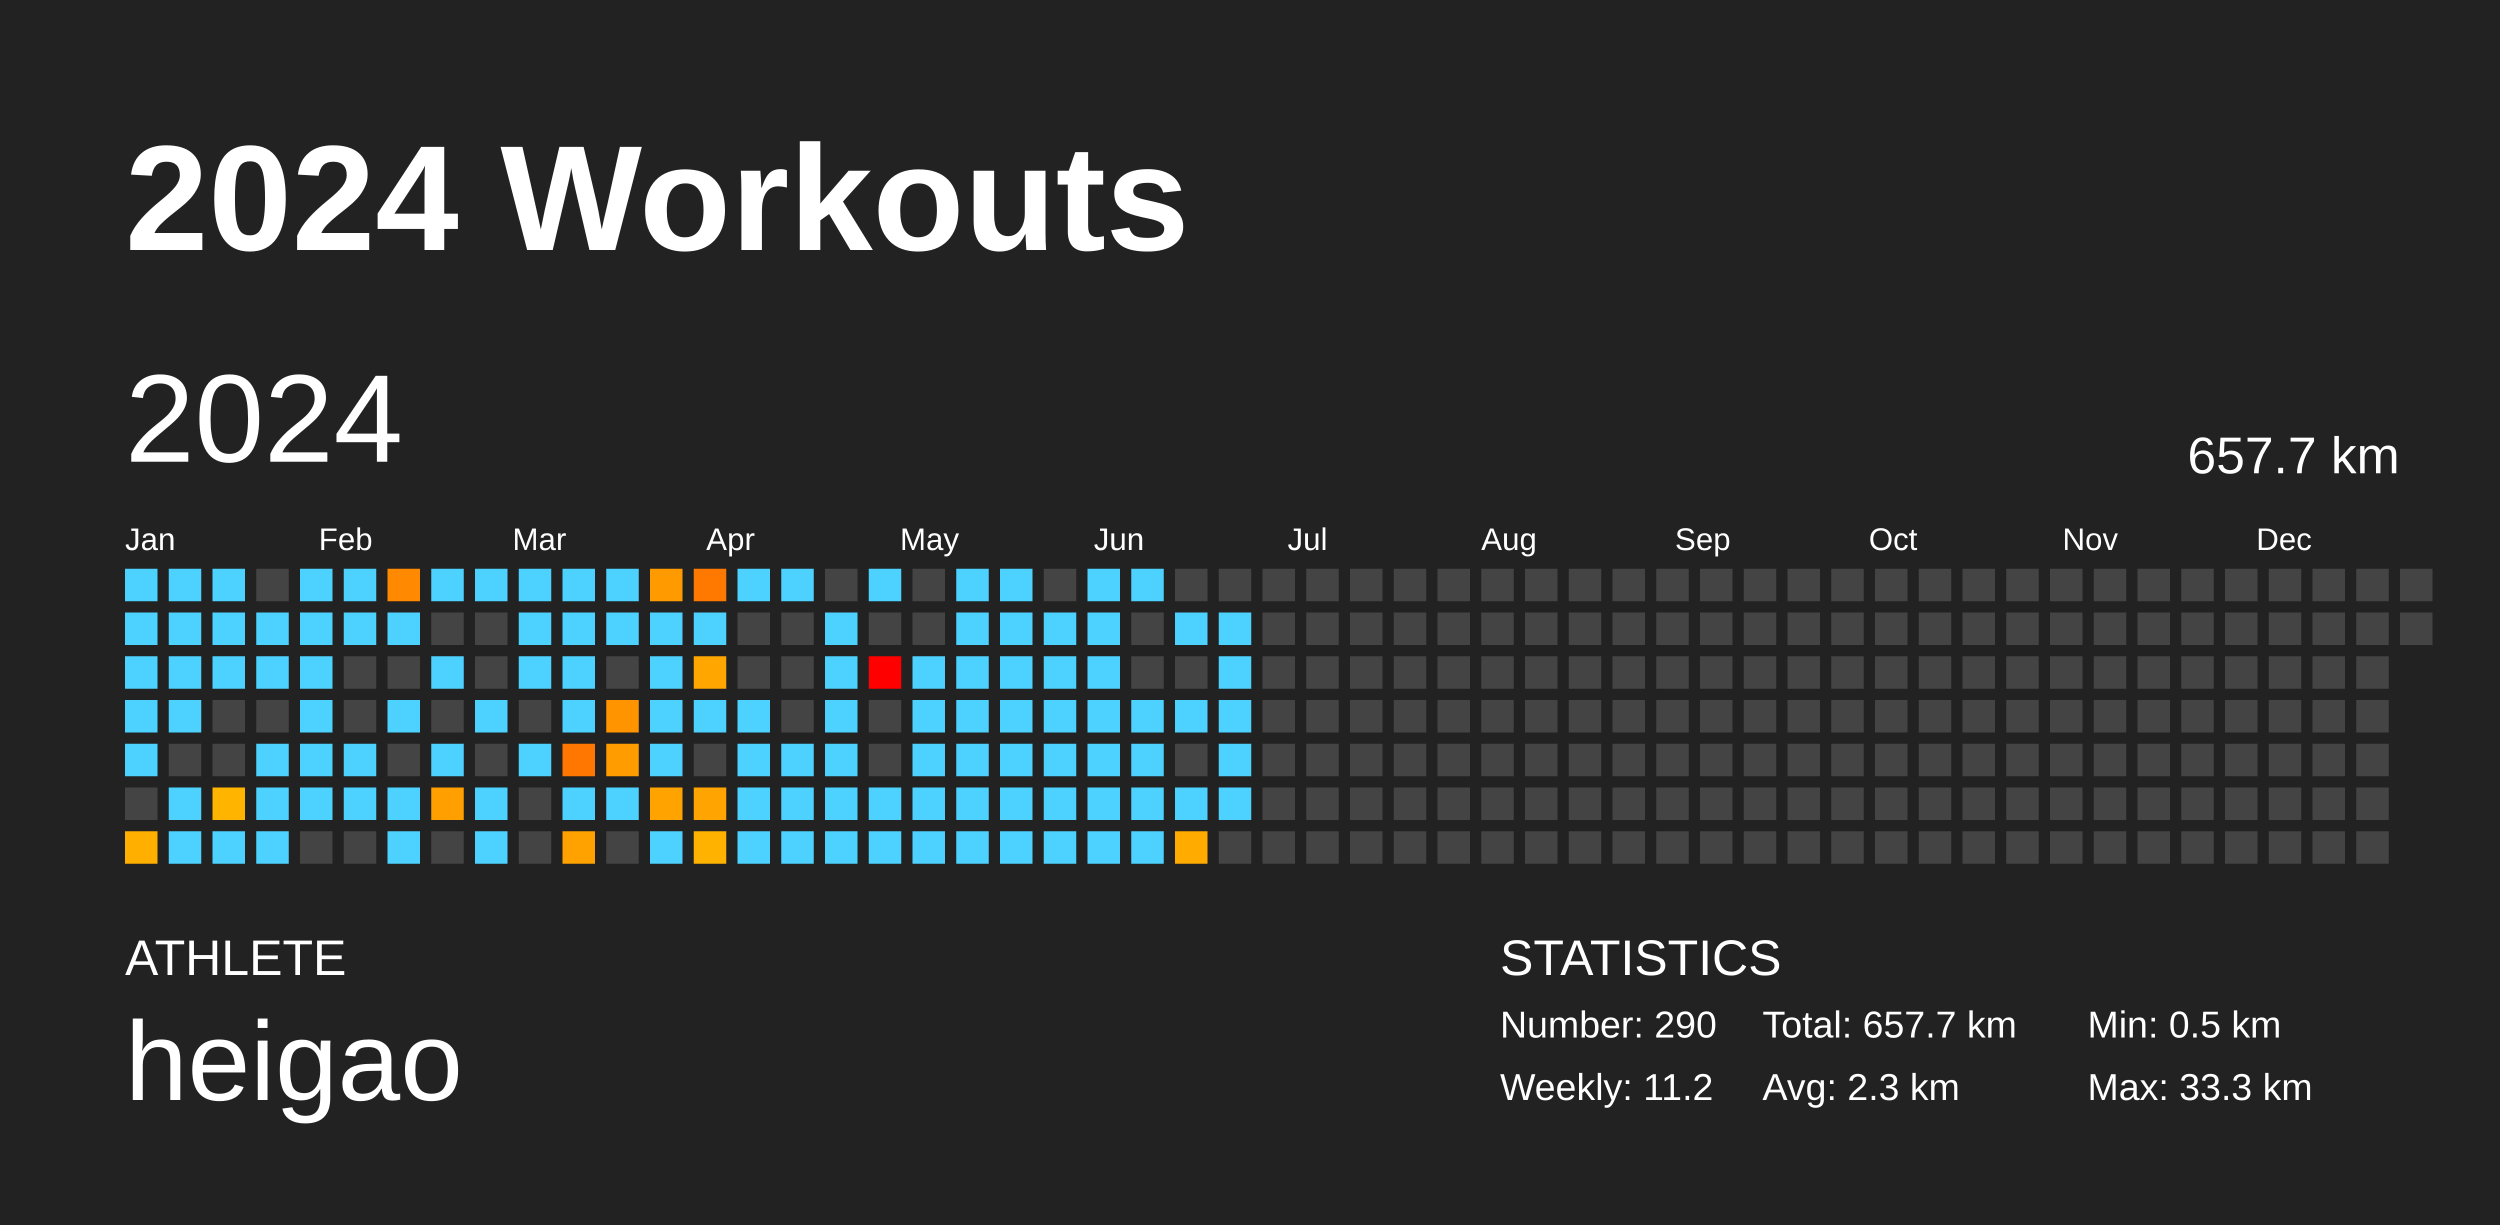
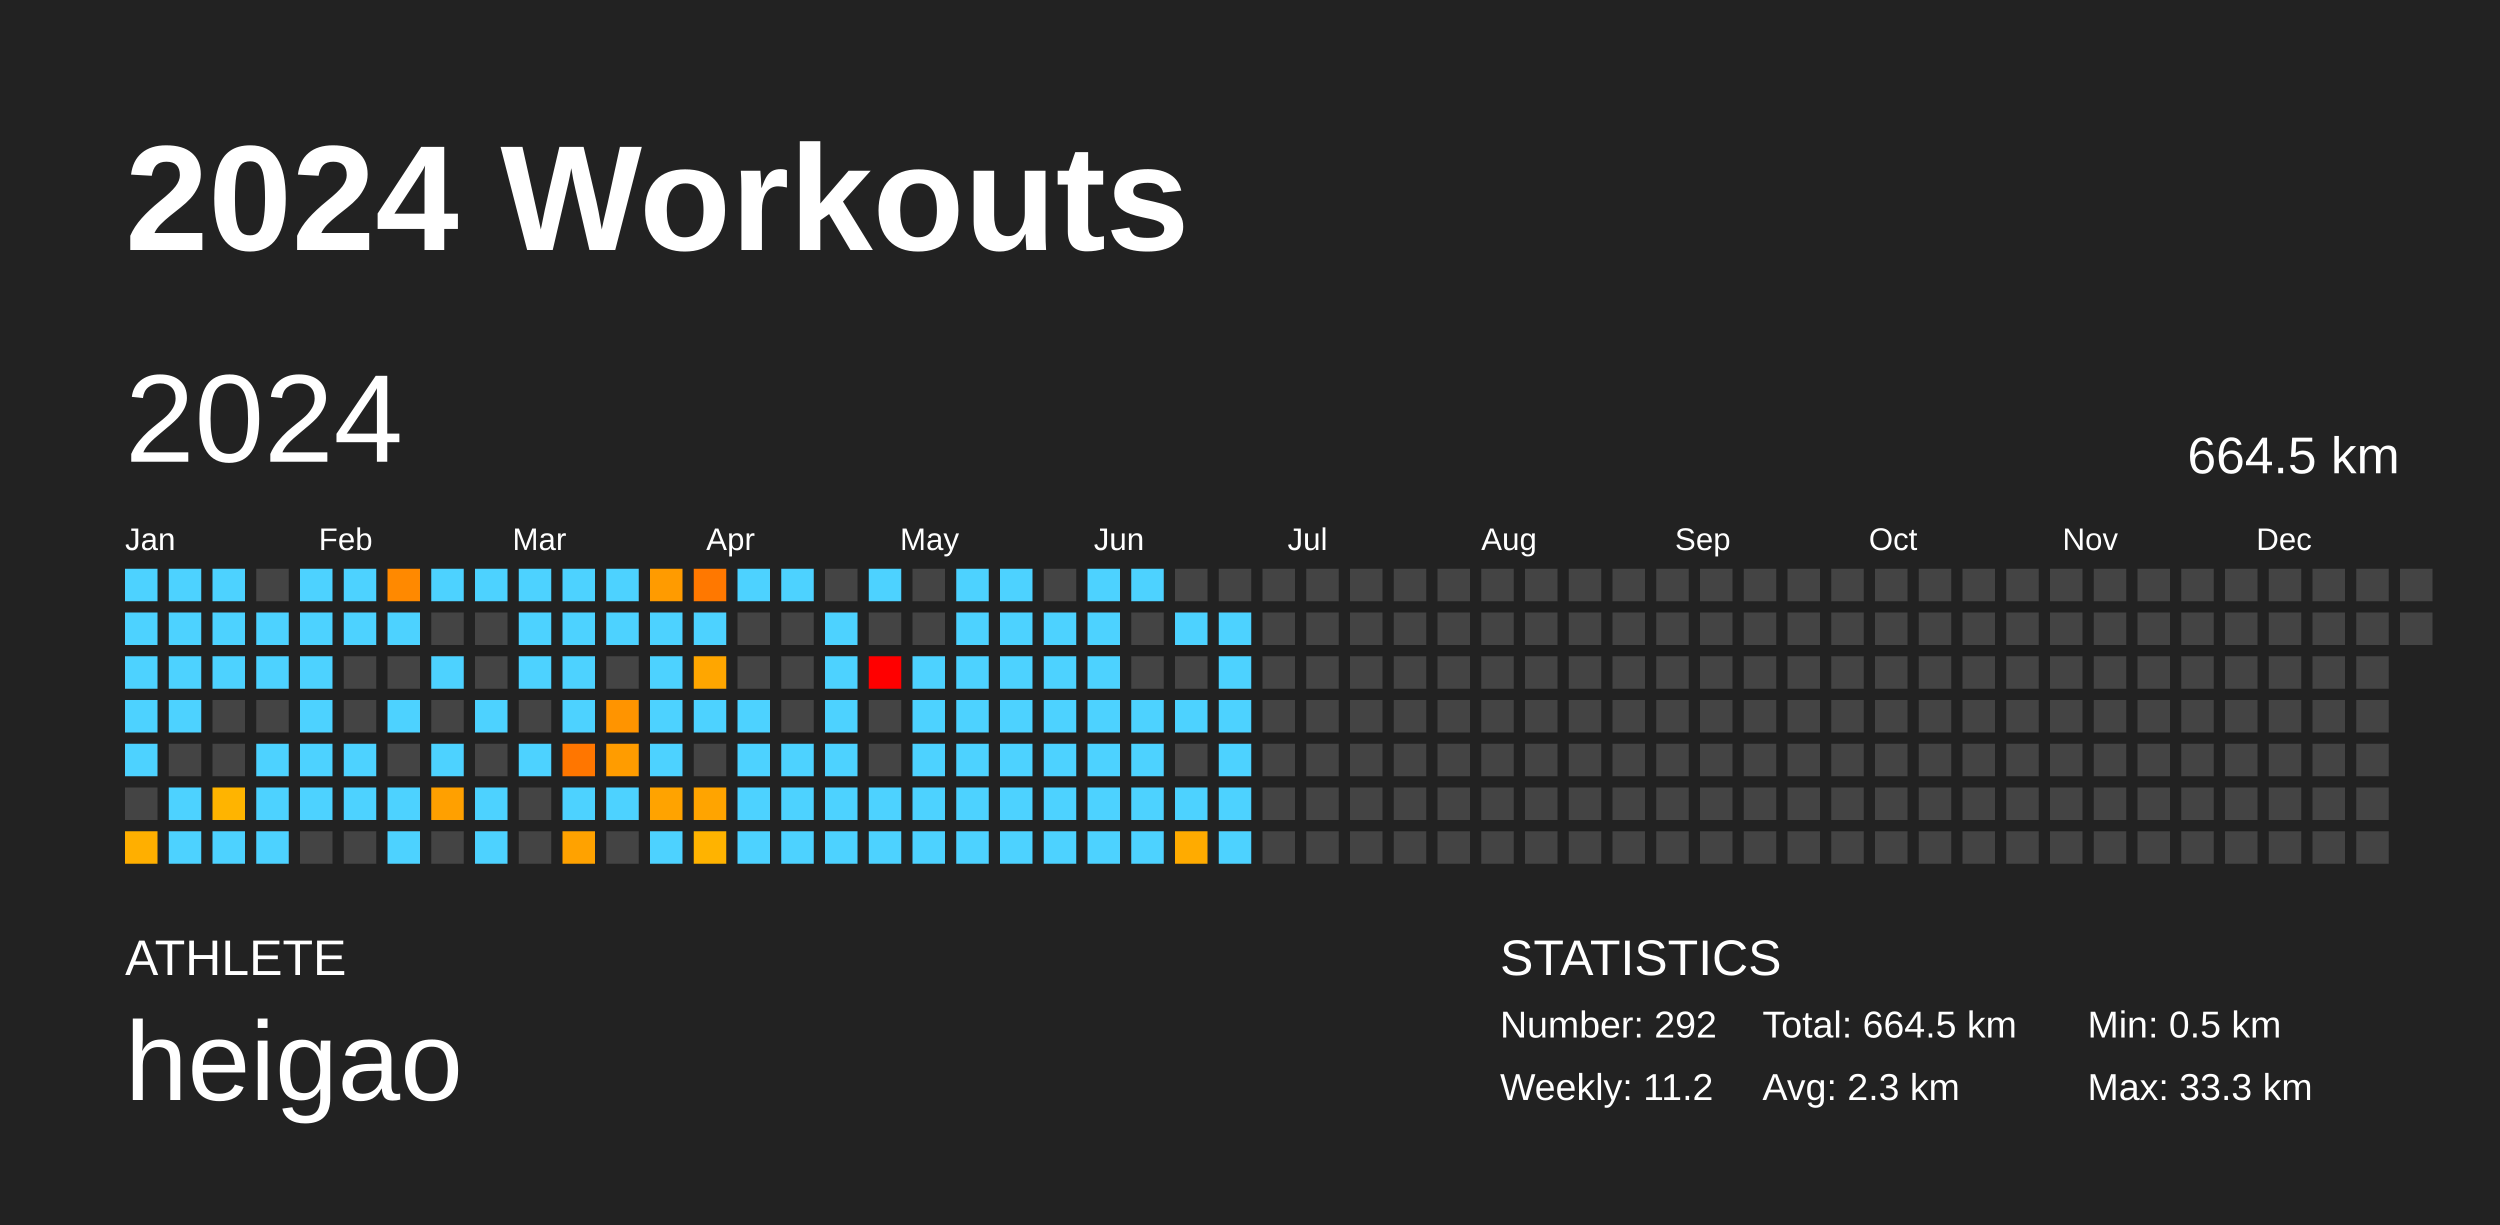
<svg xmlns="http://www.w3.org/2000/svg" baseProfile="full" height="98mm" version="1.1" viewBox="0,0,200,98" width="200mm">
  <defs />
  <rect fill="#222222" height="98" width="200" x="0" y="0" />
  <text fill="#FFFFFF" style="font-size:12px; font-family:Arial; font-weight:bold;" x="10" y="20">2024 Workouts</text>
  <text fill="#FFFFFF" style="font-size:4px; font-family:Arial" x="10" y="78">ATHLETE</text>
  <text fill="#FFFFFF" style="font-size:9px; font-family:Arial" x="10" y="88">heigao</text>
  <text fill="#FFFFFF" style="font-size:4px; font-family:Arial" x="120" y="78">STATISTICS</text>
-   <text fill="#FFFFFF" style="font-size:3px; font-family:Arial" x="120" y="83">Number: 290</text>
+   <text fill="#FFFFFF" style="font-size:3px; font-family:Arial" x="120" y="83">Number: 292</text>
  <text fill="#FFFFFF" style="font-size:3px; font-family:Arial" x="120" y="88">Weekly: 11.2</text>
-   <text fill="#FFFFFF" style="font-size:3px; font-family:Arial" x="141" y="83">Total: 657.7 km</text>
+   <text fill="#FFFFFF" style="font-size:3px; font-family:Arial" x="141" y="83">Total: 664.5 km</text>
  <text fill="#FFFFFF" style="font-size:3px; font-family:Arial" x="141" y="88">Avg: 2.3 km</text>
  <text fill="#FFFFFF" style="font-size:3px; font-family:Arial" x="167" y="83">Min: 0.5 km</text>
  <text fill="#FFFFFF" style="font-size:3px; font-family:Arial" x="167" y="88">Max: 33.3 km</text>
  <text dominant-baseline="hanging" fill="#FFFFFF" style="font-size:10.0px; font-family:Arial;" x="10" y="30">2024</text>
-   <text dominant-baseline="hanging" fill="#FFFFFF" style="font-size:4.125px; font-family:Arial;" x="175" y="35">657.7 km</text>
+   <text dominant-baseline="hanging" fill="#FFFFFF" style="font-size:4.125px; font-family:Arial;" x="175" y="35">664.5 km</text>
  <text fill="#FFFFFF" style="font-size:2.5px; font-family:Arial" x="10.0" y="44">Jan</text>
  <text fill="#FFFFFF" style="font-size:2.5px; font-family:Arial" x="25.5" y="44">Feb</text>
  <text fill="#FFFFFF" style="font-size:2.5px; font-family:Arial" x="41.0" y="44">Mar</text>
  <text fill="#FFFFFF" style="font-size:2.5px; font-family:Arial" x="56.5" y="44">Apr</text>
  <text fill="#FFFFFF" style="font-size:2.5px; font-family:Arial" x="72.0" y="44">May</text>
  <text fill="#FFFFFF" style="font-size:2.5px; font-family:Arial" x="87.5" y="44">Jun</text>
  <text fill="#FFFFFF" style="font-size:2.5px; font-family:Arial" x="103.0" y="44">Jul</text>
  <text fill="#FFFFFF" style="font-size:2.5px; font-family:Arial" x="118.5" y="44">Aug</text>
  <text fill="#FFFFFF" style="font-size:2.5px; font-family:Arial" x="134.0" y="44">Sep</text>
  <text fill="#FFFFFF" style="font-size:2.5px; font-family:Arial" x="149.5" y="44">Oct</text>
  <text fill="#FFFFFF" style="font-size:2.5px; font-family:Arial" x="165.0" y="44">Nov</text>
  <text fill="#FFFFFF" style="font-size:2.5px; font-family:Arial" x="180.5" y="44">Dec</text>
  <rect fill="#4dd2ff" height="2.6" width="2.6" x="10.0" y="45.5" />
  <rect fill="#4dd2ff" height="2.6" width="2.6" x="10.0" y="49.0" />
  <rect fill="#4dd2ff" height="2.6" width="2.6" x="10.0" y="52.5" />
  <rect fill="#4dd2ff" height="2.6" width="2.6" x="10.0" y="56.0" />
  <rect fill="#4dd2ff" height="2.6" width="2.6" x="10.0" y="59.5" />
  <rect fill="#444444" height="2.6" width="2.6" x="10.0" y="63.0" />
  <rect fill="#ffaf00" height="2.6" width="2.6" x="10.0" y="66.5" />
  <rect fill="#4dd2ff" height="2.6" width="2.6" x="13.5" y="45.5" />
  <rect fill="#4dd2ff" height="2.6" width="2.6" x="13.5" y="49.0" />
  <rect fill="#4dd2ff" height="2.6" width="2.6" x="13.5" y="52.5" />
  <rect fill="#4dd2ff" height="2.6" width="2.6" x="13.5" y="56.0" />
  <rect fill="#444444" height="2.6" width="2.6" x="13.5" y="59.5" />
  <rect fill="#4dd2ff" height="2.6" width="2.6" x="13.5" y="63.0" />
  <rect fill="#4dd2ff" height="2.6" width="2.6" x="13.5" y="66.5" />
  <rect fill="#4dd2ff" height="2.6" width="2.6" x="17.0" y="45.5" />
  <rect fill="#4dd2ff" height="2.6" width="2.6" x="17.0" y="49.0" />
  <rect fill="#4dd2ff" height="2.6" width="2.6" x="17.0" y="52.5" />
  <rect fill="#444444" height="2.6" width="2.6" x="17.0" y="56.0" />
  <rect fill="#444444" height="2.6" width="2.6" x="17.0" y="59.5" />
  <rect fill="#ffb400" height="2.6" width="2.6" x="17.0" y="63.0" />
  <rect fill="#4dd2ff" height="2.6" width="2.6" x="17.0" y="66.5" />
  <rect fill="#444444" height="2.6" width="2.6" x="20.5" y="45.5" />
  <rect fill="#4dd2ff" height="2.6" width="2.6" x="20.5" y="49.0" />
  <rect fill="#4dd2ff" height="2.6" width="2.6" x="20.5" y="52.5" />
  <rect fill="#444444" height="2.6" width="2.6" x="20.5" y="56.0" />
  <rect fill="#4dd2ff" height="2.6" width="2.6" x="20.5" y="59.5" />
  <rect fill="#4dd2ff" height="2.6" width="2.6" x="20.5" y="63.0" />
  <rect fill="#4dd2ff" height="2.6" width="2.6" x="20.5" y="66.5" />
  <rect fill="#4dd2ff" height="2.6" width="2.6" x="24.0" y="45.5" />
  <rect fill="#4dd2ff" height="2.6" width="2.6" x="24.0" y="49.0" />
  <rect fill="#4dd2ff" height="2.6" width="2.6" x="24.0" y="52.5" />
  <rect fill="#4dd2ff" height="2.6" width="2.6" x="24.0" y="56.0" />
  <rect fill="#4dd2ff" height="2.6" width="2.6" x="24.0" y="59.5" />
  <rect fill="#4dd2ff" height="2.6" width="2.6" x="24.0" y="63.0" />
  <rect fill="#444444" height="2.6" width="2.6" x="24.0" y="66.5" />
  <rect fill="#4dd2ff" height="2.6" width="2.6" x="27.5" y="45.5" />
  <rect fill="#4dd2ff" height="2.6" width="2.6" x="27.5" y="49.0" />
  <rect fill="#444444" height="2.6" width="2.6" x="27.5" y="52.5" />
  <rect fill="#444444" height="2.6" width="2.6" x="27.5" y="56.0" />
  <rect fill="#4dd2ff" height="2.6" width="2.6" x="27.5" y="59.5" />
  <rect fill="#4dd2ff" height="2.6" width="2.6" x="27.5" y="63.0" />
  <rect fill="#444444" height="2.6" width="2.6" x="27.5" y="66.5" />
  <rect fill="#ff8900" height="2.6" width="2.6" x="31.0" y="45.5" />
  <rect fill="#4dd2ff" height="2.6" width="2.6" x="31.0" y="49.0" />
  <rect fill="#444444" height="2.6" width="2.6" x="31.0" y="52.5" />
  <rect fill="#4dd2ff" height="2.6" width="2.6" x="31.0" y="56.0" />
  <rect fill="#444444" height="2.6" width="2.6" x="31.0" y="59.5" />
  <rect fill="#4dd2ff" height="2.6" width="2.6" x="31.0" y="63.0" />
  <rect fill="#4dd2ff" height="2.6" width="2.6" x="31.0" y="66.5" />
  <rect fill="#4dd2ff" height="2.6" width="2.6" x="34.5" y="45.5" />
  <rect fill="#444444" height="2.6" width="2.6" x="34.5" y="49.0" />
  <rect fill="#4dd2ff" height="2.6" width="2.6" x="34.5" y="52.5" />
  <rect fill="#444444" height="2.6" width="2.6" x="34.5" y="56.0" />
  <rect fill="#4dd2ff" height="2.6" width="2.6" x="34.5" y="59.5" />
  <rect fill="#ffa000" height="2.6" width="2.6" x="34.5" y="63.0" />
  <rect fill="#444444" height="2.6" width="2.6" x="34.5" y="66.5" />
  <rect fill="#4dd2ff" height="2.6" width="2.6" x="38.0" y="45.5" />
  <rect fill="#444444" height="2.6" width="2.6" x="38.0" y="49.0" />
  <rect fill="#444444" height="2.6" width="2.6" x="38.0" y="52.5" />
  <rect fill="#4dd2ff" height="2.6" width="2.6" x="38.0" y="56.0" />
  <rect fill="#444444" height="2.6" width="2.6" x="38.0" y="59.5" />
  <rect fill="#4dd2ff" height="2.6" width="2.6" x="38.0" y="63.0" />
  <rect fill="#4dd2ff" height="2.6" width="2.6" x="38.0" y="66.5" />
  <rect fill="#4dd2ff" height="2.6" width="2.6" x="41.5" y="45.5" />
  <rect fill="#4dd2ff" height="2.6" width="2.6" x="41.5" y="49.0" />
  <rect fill="#4dd2ff" height="2.6" width="2.6" x="41.5" y="52.5" />
  <rect fill="#444444" height="2.6" width="2.6" x="41.5" y="56.0" />
  <rect fill="#4dd2ff" height="2.6" width="2.6" x="41.5" y="59.5" />
  <rect fill="#444444" height="2.6" width="2.6" x="41.5" y="63.0" />
  <rect fill="#444444" height="2.6" width="2.6" x="41.5" y="66.5" />
  <rect fill="#4dd2ff" height="2.6" width="2.6" x="45.0" y="45.5" />
  <rect fill="#4dd2ff" height="2.6" width="2.6" x="45.0" y="49.0" />
  <rect fill="#4dd2ff" height="2.6" width="2.6" x="45.0" y="52.5" />
  <rect fill="#4dd2ff" height="2.6" width="2.6" x="45.0" y="56.0" />
  <rect fill="#ff7600" height="2.6" width="2.6" x="45.0" y="59.5" />
  <rect fill="#4dd2ff" height="2.6" width="2.6" x="45.0" y="63.0" />
  <rect fill="#ffa200" height="2.6" width="2.6" x="45.0" y="66.5" />
  <rect fill="#4dd2ff" height="2.6" width="2.6" x="48.5" y="45.5" />
  <rect fill="#4dd2ff" height="2.6" width="2.6" x="48.5" y="49.0" />
  <rect fill="#444444" height="2.6" width="2.6" x="48.5" y="52.5" />
  <rect fill="#ff9400" height="2.6" width="2.6" x="48.5" y="56.0" />
  <rect fill="#ff9c00" height="2.6" width="2.6" x="48.5" y="59.5" />
  <rect fill="#4dd2ff" height="2.6" width="2.6" x="48.5" y="63.0" />
  <rect fill="#444444" height="2.6" width="2.6" x="48.5" y="66.5" />
  <rect fill="#ff9b00" height="2.6" width="2.6" x="52.0" y="45.5" />
  <rect fill="#4dd2ff" height="2.6" width="2.6" x="52.0" y="49.0" />
  <rect fill="#4dd2ff" height="2.6" width="2.6" x="52.0" y="52.5" />
  <rect fill="#4dd2ff" height="2.6" width="2.6" x="52.0" y="56.0" />
  <rect fill="#4dd2ff" height="2.6" width="2.6" x="52.0" y="59.5" />
  <rect fill="#ffa300" height="2.6" width="2.6" x="52.0" y="63.0" />
  <rect fill="#4dd2ff" height="2.6" width="2.6" x="52.0" y="66.5" />
  <rect fill="#ff7800" height="2.6" width="2.6" x="55.5" y="45.5" />
  <rect fill="#4dd2ff" height="2.6" width="2.6" x="55.5" y="49.0" />
  <rect fill="#ffa600" height="2.6" width="2.6" x="55.5" y="52.5" />
  <rect fill="#4dd2ff" height="2.6" width="2.6" x="55.5" y="56.0" />
  <rect fill="#444444" height="2.6" width="2.6" x="55.5" y="59.5" />
  <rect fill="#ffa400" height="2.6" width="2.6" x="55.5" y="63.0" />
  <rect fill="#ffb300" height="2.6" width="2.6" x="55.5" y="66.5" />
  <rect fill="#4dd2ff" height="2.6" width="2.6" x="59.0" y="45.5" />
  <rect fill="#444444" height="2.6" width="2.6" x="59.0" y="49.0" />
  <rect fill="#444444" height="2.6" width="2.6" x="59.0" y="52.5" />
  <rect fill="#4dd2ff" height="2.6" width="2.6" x="59.0" y="56.0" />
  <rect fill="#4dd2ff" height="2.6" width="2.6" x="59.0" y="59.5" />
  <rect fill="#4dd2ff" height="2.6" width="2.6" x="59.0" y="63.0" />
  <rect fill="#4dd2ff" height="2.6" width="2.6" x="59.0" y="66.5" />
  <rect fill="#4dd2ff" height="2.6" width="2.6" x="62.5" y="45.5" />
  <rect fill="#444444" height="2.6" width="2.6" x="62.5" y="49.0" />
  <rect fill="#444444" height="2.6" width="2.6" x="62.5" y="52.5" />
  <rect fill="#444444" height="2.6" width="2.6" x="62.5" y="56.0" />
  <rect fill="#4dd2ff" height="2.6" width="2.6" x="62.5" y="59.5" />
  <rect fill="#4dd2ff" height="2.6" width="2.6" x="62.5" y="63.0" />
  <rect fill="#4dd2ff" height="2.6" width="2.6" x="62.5" y="66.5" />
  <rect fill="#444444" height="2.6" width="2.6" x="66.0" y="45.5" />
  <rect fill="#4dd2ff" height="2.6" width="2.6" x="66.0" y="49.0" />
  <rect fill="#4dd2ff" height="2.6" width="2.6" x="66.0" y="52.5" />
  <rect fill="#4dd2ff" height="2.6" width="2.6" x="66.0" y="56.0" />
  <rect fill="#4dd2ff" height="2.6" width="2.6" x="66.0" y="59.5" />
  <rect fill="#4dd2ff" height="2.6" width="2.6" x="66.0" y="63.0" />
  <rect fill="#4dd2ff" height="2.6" width="2.6" x="66.0" y="66.5" />
  <rect fill="#4dd2ff" height="2.6" width="2.6" x="69.5" y="45.5" />
  <rect fill="#444444" height="2.6" width="2.6" x="69.5" y="49.0" />
  <rect fill="red" height="2.6" width="2.6" x="69.5" y="52.5" />
  <rect fill="#444444" height="2.6" width="2.6" x="69.5" y="56.0" />
  <rect fill="#444444" height="2.6" width="2.6" x="69.5" y="59.5" />
  <rect fill="#4dd2ff" height="2.6" width="2.6" x="69.5" y="63.0" />
  <rect fill="#4dd2ff" height="2.6" width="2.6" x="69.5" y="66.5" />
  <rect fill="#444444" height="2.6" width="2.6" x="73.0" y="45.5" />
  <rect fill="#444444" height="2.6" width="2.6" x="73.0" y="49.0" />
  <rect fill="#4dd2ff" height="2.6" width="2.6" x="73.0" y="52.5" />
  <rect fill="#4dd2ff" height="2.6" width="2.6" x="73.0" y="56.0" />
  <rect fill="#4dd2ff" height="2.6" width="2.6" x="73.0" y="59.5" />
  <rect fill="#4dd2ff" height="2.6" width="2.6" x="73.0" y="63.0" />
  <rect fill="#4dd2ff" height="2.6" width="2.6" x="73.0" y="66.5" />
  <rect fill="#4dd2ff" height="2.6" width="2.6" x="76.5" y="45.5" />
  <rect fill="#4dd2ff" height="2.6" width="2.6" x="76.5" y="49.0" />
  <rect fill="#4dd2ff" height="2.6" width="2.6" x="76.5" y="52.5" />
  <rect fill="#4dd2ff" height="2.6" width="2.6" x="76.5" y="56.0" />
  <rect fill="#4dd2ff" height="2.6" width="2.6" x="76.5" y="59.5" />
  <rect fill="#4dd2ff" height="2.6" width="2.6" x="76.5" y="63.0" />
  <rect fill="#4dd2ff" height="2.6" width="2.6" x="76.5" y="66.5" />
  <rect fill="#4dd2ff" height="2.6" width="2.6" x="80.0" y="45.5" />
  <rect fill="#4dd2ff" height="2.6" width="2.6" x="80.0" y="49.0" />
  <rect fill="#4dd2ff" height="2.6" width="2.6" x="80.0" y="52.5" />
  <rect fill="#4dd2ff" height="2.6" width="2.6" x="80.0" y="56.0" />
  <rect fill="#4dd2ff" height="2.6" width="2.6" x="80.0" y="59.5" />
  <rect fill="#4dd2ff" height="2.6" width="2.6" x="80.0" y="63.0" />
  <rect fill="#4dd2ff" height="2.6" width="2.6" x="80.0" y="66.5" />
  <rect fill="#444444" height="2.6" width="2.6" x="83.5" y="45.5" />
  <rect fill="#4dd2ff" height="2.6" width="2.6" x="83.5" y="49.0" />
  <rect fill="#4dd2ff" height="2.6" width="2.6" x="83.5" y="52.5" />
  <rect fill="#4dd2ff" height="2.6" width="2.6" x="83.5" y="56.0" />
  <rect fill="#4dd2ff" height="2.6" width="2.6" x="83.5" y="59.5" />
  <rect fill="#4dd2ff" height="2.6" width="2.6" x="83.5" y="63.0" />
  <rect fill="#4dd2ff" height="2.6" width="2.6" x="83.5" y="66.5" />
  <rect fill="#4dd2ff" height="2.6" width="2.6" x="87.0" y="45.5" />
  <rect fill="#4dd2ff" height="2.6" width="2.6" x="87.0" y="49.0" />
  <rect fill="#4dd2ff" height="2.6" width="2.6" x="87.0" y="52.5" />
  <rect fill="#4dd2ff" height="2.6" width="2.6" x="87.0" y="56.0" />
  <rect fill="#4dd2ff" height="2.6" width="2.6" x="87.0" y="59.5" />
  <rect fill="#4dd2ff" height="2.6" width="2.6" x="87.0" y="63.0" />
  <rect fill="#4dd2ff" height="2.6" width="2.6" x="87.0" y="66.5" />
  <rect fill="#4dd2ff" height="2.6" width="2.6" x="90.5" y="45.5" />
  <rect fill="#444444" height="2.6" width="2.6" x="90.5" y="49.0" />
  <rect fill="#444444" height="2.6" width="2.6" x="90.5" y="52.5" />
  <rect fill="#4dd2ff" height="2.6" width="2.6" x="90.5" y="56.0" />
  <rect fill="#4dd2ff" height="2.6" width="2.6" x="90.5" y="59.5" />
  <rect fill="#4dd2ff" height="2.6" width="2.6" x="90.5" y="63.0" />
  <rect fill="#4dd2ff" height="2.6" width="2.6" x="90.5" y="66.5" />
  <rect fill="#444444" height="2.6" width="2.6" x="94.0" y="45.5" />
  <rect fill="#4dd2ff" height="2.6" width="2.6" x="94.0" y="49.0" />
  <rect fill="#444444" height="2.6" width="2.6" x="94.0" y="52.5" />
  <rect fill="#4dd2ff" height="2.6" width="2.6" x="94.0" y="56.0" />
  <rect fill="#444444" height="2.6" width="2.6" x="94.0" y="59.5" />
  <rect fill="#4dd2ff" height="2.6" width="2.6" x="94.0" y="63.0" />
  <rect fill="#ffab00" height="2.6" width="2.6" x="94.0" y="66.5" />
  <rect fill="#444444" height="2.6" width="2.6" x="97.5" y="45.5" />
  <rect fill="#4dd2ff" height="2.6" width="2.6" x="97.5" y="49.0" />
  <rect fill="#4dd2ff" height="2.6" width="2.6" x="97.5" y="52.5" />
  <rect fill="#4dd2ff" height="2.6" width="2.6" x="97.5" y="56.0" />
  <rect fill="#4dd2ff" height="2.6" width="2.6" x="97.5" y="59.5" />
  <rect fill="#4dd2ff" height="2.6" width="2.6" x="97.5" y="63.0" />
-   <rect fill="#444444" height="2.6" width="2.6" x="97.5" y="66.5" />
+   <rect fill="#4dd2ff" height="2.6" width="2.6" x="97.5" y="66.5" />
  <rect fill="#444444" height="2.6" width="2.6" x="101.0" y="45.5" />
  <rect fill="#444444" height="2.6" width="2.6" x="101.0" y="49.0" />
  <rect fill="#444444" height="2.6" width="2.6" x="101.0" y="52.5" />
  <rect fill="#444444" height="2.6" width="2.6" x="101.0" y="56.0" />
  <rect fill="#444444" height="2.6" width="2.6" x="101.0" y="59.5" />
  <rect fill="#444444" height="2.6" width="2.6" x="101.0" y="63.0" />
  <rect fill="#444444" height="2.6" width="2.6" x="101.0" y="66.5" />
  <rect fill="#444444" height="2.6" width="2.6" x="104.5" y="45.5" />
  <rect fill="#444444" height="2.6" width="2.6" x="104.5" y="49.0" />
  <rect fill="#444444" height="2.6" width="2.6" x="104.5" y="52.5" />
  <rect fill="#444444" height="2.6" width="2.6" x="104.5" y="56.0" />
  <rect fill="#444444" height="2.6" width="2.6" x="104.5" y="59.5" />
  <rect fill="#444444" height="2.6" width="2.6" x="104.5" y="63.0" />
  <rect fill="#444444" height="2.6" width="2.6" x="104.5" y="66.5" />
  <rect fill="#444444" height="2.6" width="2.6" x="108.0" y="45.5" />
  <rect fill="#444444" height="2.6" width="2.6" x="108.0" y="49.0" />
  <rect fill="#444444" height="2.6" width="2.6" x="108.0" y="52.5" />
  <rect fill="#444444" height="2.6" width="2.6" x="108.0" y="56.0" />
  <rect fill="#444444" height="2.6" width="2.6" x="108.0" y="59.5" />
  <rect fill="#444444" height="2.6" width="2.6" x="108.0" y="63.0" />
  <rect fill="#444444" height="2.6" width="2.6" x="108.0" y="66.5" />
  <rect fill="#444444" height="2.6" width="2.6" x="111.5" y="45.5" />
  <rect fill="#444444" height="2.6" width="2.6" x="111.5" y="49.0" />
  <rect fill="#444444" height="2.6" width="2.6" x="111.5" y="52.5" />
  <rect fill="#444444" height="2.6" width="2.6" x="111.5" y="56.0" />
  <rect fill="#444444" height="2.6" width="2.6" x="111.5" y="59.5" />
  <rect fill="#444444" height="2.6" width="2.6" x="111.5" y="63.0" />
  <rect fill="#444444" height="2.6" width="2.6" x="111.5" y="66.5" />
  <rect fill="#444444" height="2.6" width="2.6" x="115.0" y="45.5" />
  <rect fill="#444444" height="2.6" width="2.6" x="115.0" y="49.0" />
  <rect fill="#444444" height="2.6" width="2.6" x="115.0" y="52.5" />
  <rect fill="#444444" height="2.6" width="2.6" x="115.0" y="56.0" />
  <rect fill="#444444" height="2.6" width="2.6" x="115.0" y="59.5" />
  <rect fill="#444444" height="2.6" width="2.6" x="115.0" y="63.0" />
  <rect fill="#444444" height="2.6" width="2.6" x="115.0" y="66.5" />
  <rect fill="#444444" height="2.6" width="2.6" x="118.5" y="45.5" />
  <rect fill="#444444" height="2.6" width="2.6" x="118.5" y="49.0" />
  <rect fill="#444444" height="2.6" width="2.6" x="118.5" y="52.5" />
  <rect fill="#444444" height="2.6" width="2.6" x="118.5" y="56.0" />
  <rect fill="#444444" height="2.6" width="2.6" x="118.5" y="59.5" />
  <rect fill="#444444" height="2.6" width="2.6" x="118.5" y="63.0" />
  <rect fill="#444444" height="2.6" width="2.6" x="118.5" y="66.5" />
  <rect fill="#444444" height="2.6" width="2.6" x="122.0" y="45.5" />
  <rect fill="#444444" height="2.6" width="2.6" x="122.0" y="49.0" />
  <rect fill="#444444" height="2.6" width="2.6" x="122.0" y="52.5" />
  <rect fill="#444444" height="2.6" width="2.6" x="122.0" y="56.0" />
  <rect fill="#444444" height="2.6" width="2.6" x="122.0" y="59.5" />
  <rect fill="#444444" height="2.6" width="2.6" x="122.0" y="63.0" />
  <rect fill="#444444" height="2.6" width="2.6" x="122.0" y="66.5" />
  <rect fill="#444444" height="2.6" width="2.6" x="125.5" y="45.5" />
  <rect fill="#444444" height="2.6" width="2.6" x="125.5" y="49.0" />
  <rect fill="#444444" height="2.6" width="2.6" x="125.5" y="52.5" />
  <rect fill="#444444" height="2.6" width="2.6" x="125.5" y="56.0" />
  <rect fill="#444444" height="2.6" width="2.6" x="125.5" y="59.5" />
  <rect fill="#444444" height="2.6" width="2.6" x="125.5" y="63.0" />
  <rect fill="#444444" height="2.6" width="2.6" x="125.5" y="66.5" />
  <rect fill="#444444" height="2.6" width="2.6" x="129.0" y="45.5" />
  <rect fill="#444444" height="2.6" width="2.6" x="129.0" y="49.0" />
  <rect fill="#444444" height="2.6" width="2.6" x="129.0" y="52.5" />
  <rect fill="#444444" height="2.6" width="2.6" x="129.0" y="56.0" />
  <rect fill="#444444" height="2.6" width="2.6" x="129.0" y="59.5" />
  <rect fill="#444444" height="2.6" width="2.6" x="129.0" y="63.0" />
  <rect fill="#444444" height="2.6" width="2.6" x="129.0" y="66.5" />
  <rect fill="#444444" height="2.6" width="2.6" x="132.5" y="45.5" />
  <rect fill="#444444" height="2.6" width="2.6" x="132.5" y="49.0" />
  <rect fill="#444444" height="2.6" width="2.6" x="132.5" y="52.5" />
  <rect fill="#444444" height="2.6" width="2.6" x="132.5" y="56.0" />
  <rect fill="#444444" height="2.6" width="2.6" x="132.5" y="59.5" />
  <rect fill="#444444" height="2.6" width="2.6" x="132.5" y="63.0" />
  <rect fill="#444444" height="2.6" width="2.6" x="132.5" y="66.5" />
  <rect fill="#444444" height="2.6" width="2.6" x="136.0" y="45.5" />
  <rect fill="#444444" height="2.6" width="2.6" x="136.0" y="49.0" />
  <rect fill="#444444" height="2.6" width="2.6" x="136.0" y="52.5" />
  <rect fill="#444444" height="2.6" width="2.6" x="136.0" y="56.0" />
  <rect fill="#444444" height="2.6" width="2.6" x="136.0" y="59.5" />
  <rect fill="#444444" height="2.6" width="2.6" x="136.0" y="63.0" />
  <rect fill="#444444" height="2.6" width="2.6" x="136.0" y="66.5" />
  <rect fill="#444444" height="2.6" width="2.6" x="139.5" y="45.5" />
  <rect fill="#444444" height="2.6" width="2.6" x="139.5" y="49.0" />
  <rect fill="#444444" height="2.6" width="2.6" x="139.5" y="52.5" />
  <rect fill="#444444" height="2.6" width="2.6" x="139.5" y="56.0" />
  <rect fill="#444444" height="2.6" width="2.6" x="139.5" y="59.5" />
  <rect fill="#444444" height="2.6" width="2.6" x="139.5" y="63.0" />
  <rect fill="#444444" height="2.6" width="2.6" x="139.5" y="66.5" />
  <rect fill="#444444" height="2.6" width="2.6" x="143.0" y="45.5" />
  <rect fill="#444444" height="2.6" width="2.6" x="143.0" y="49.0" />
  <rect fill="#444444" height="2.6" width="2.6" x="143.0" y="52.5" />
  <rect fill="#444444" height="2.6" width="2.6" x="143.0" y="56.0" />
  <rect fill="#444444" height="2.6" width="2.6" x="143.0" y="59.5" />
  <rect fill="#444444" height="2.6" width="2.6" x="143.0" y="63.0" />
  <rect fill="#444444" height="2.6" width="2.6" x="143.0" y="66.5" />
  <rect fill="#444444" height="2.6" width="2.6" x="146.5" y="45.5" />
  <rect fill="#444444" height="2.6" width="2.6" x="146.5" y="49.0" />
  <rect fill="#444444" height="2.6" width="2.6" x="146.5" y="52.5" />
  <rect fill="#444444" height="2.6" width="2.6" x="146.5" y="56.0" />
  <rect fill="#444444" height="2.6" width="2.6" x="146.5" y="59.5" />
  <rect fill="#444444" height="2.6" width="2.6" x="146.5" y="63.0" />
  <rect fill="#444444" height="2.6" width="2.6" x="146.5" y="66.5" />
  <rect fill="#444444" height="2.6" width="2.6" x="150.0" y="45.5" />
  <rect fill="#444444" height="2.6" width="2.6" x="150.0" y="49.0" />
  <rect fill="#444444" height="2.6" width="2.6" x="150.0" y="52.5" />
  <rect fill="#444444" height="2.6" width="2.6" x="150.0" y="56.0" />
  <rect fill="#444444" height="2.6" width="2.6" x="150.0" y="59.5" />
  <rect fill="#444444" height="2.6" width="2.6" x="150.0" y="63.0" />
  <rect fill="#444444" height="2.6" width="2.6" x="150.0" y="66.5" />
  <rect fill="#444444" height="2.6" width="2.6" x="153.5" y="45.5" />
  <rect fill="#444444" height="2.6" width="2.6" x="153.5" y="49.0" />
  <rect fill="#444444" height="2.6" width="2.6" x="153.5" y="52.5" />
  <rect fill="#444444" height="2.6" width="2.6" x="153.5" y="56.0" />
  <rect fill="#444444" height="2.6" width="2.6" x="153.5" y="59.5" />
  <rect fill="#444444" height="2.6" width="2.6" x="153.5" y="63.0" />
  <rect fill="#444444" height="2.6" width="2.6" x="153.5" y="66.5" />
  <rect fill="#444444" height="2.6" width="2.6" x="157.0" y="45.5" />
  <rect fill="#444444" height="2.6" width="2.6" x="157.0" y="49.0" />
  <rect fill="#444444" height="2.6" width="2.6" x="157.0" y="52.5" />
  <rect fill="#444444" height="2.6" width="2.6" x="157.0" y="56.0" />
  <rect fill="#444444" height="2.6" width="2.6" x="157.0" y="59.5" />
  <rect fill="#444444" height="2.6" width="2.6" x="157.0" y="63.0" />
  <rect fill="#444444" height="2.6" width="2.6" x="157.0" y="66.5" />
  <rect fill="#444444" height="2.6" width="2.6" x="160.5" y="45.5" />
  <rect fill="#444444" height="2.6" width="2.6" x="160.5" y="49.0" />
  <rect fill="#444444" height="2.6" width="2.6" x="160.5" y="52.5" />
  <rect fill="#444444" height="2.6" width="2.6" x="160.5" y="56.0" />
  <rect fill="#444444" height="2.6" width="2.6" x="160.5" y="59.5" />
  <rect fill="#444444" height="2.6" width="2.6" x="160.5" y="63.0" />
  <rect fill="#444444" height="2.6" width="2.6" x="160.5" y="66.5" />
  <rect fill="#444444" height="2.6" width="2.6" x="164.0" y="45.5" />
  <rect fill="#444444" height="2.6" width="2.6" x="164.0" y="49.0" />
  <rect fill="#444444" height="2.6" width="2.6" x="164.0" y="52.5" />
  <rect fill="#444444" height="2.6" width="2.6" x="164.0" y="56.0" />
  <rect fill="#444444" height="2.6" width="2.6" x="164.0" y="59.5" />
  <rect fill="#444444" height="2.6" width="2.6" x="164.0" y="63.0" />
  <rect fill="#444444" height="2.6" width="2.6" x="164.0" y="66.5" />
  <rect fill="#444444" height="2.6" width="2.6" x="167.5" y="45.5" />
  <rect fill="#444444" height="2.6" width="2.6" x="167.5" y="49.0" />
  <rect fill="#444444" height="2.6" width="2.6" x="167.5" y="52.5" />
  <rect fill="#444444" height="2.6" width="2.6" x="167.5" y="56.0" />
  <rect fill="#444444" height="2.6" width="2.6" x="167.5" y="59.5" />
  <rect fill="#444444" height="2.6" width="2.6" x="167.5" y="63.0" />
  <rect fill="#444444" height="2.6" width="2.6" x="167.5" y="66.5" />
  <rect fill="#444444" height="2.6" width="2.6" x="171.0" y="45.5" />
  <rect fill="#444444" height="2.6" width="2.6" x="171.0" y="49.0" />
  <rect fill="#444444" height="2.6" width="2.6" x="171.0" y="52.5" />
  <rect fill="#444444" height="2.6" width="2.6" x="171.0" y="56.0" />
  <rect fill="#444444" height="2.6" width="2.6" x="171.0" y="59.5" />
  <rect fill="#444444" height="2.6" width="2.6" x="171.0" y="63.0" />
  <rect fill="#444444" height="2.6" width="2.6" x="171.0" y="66.5" />
  <rect fill="#444444" height="2.6" width="2.6" x="174.5" y="45.5" />
  <rect fill="#444444" height="2.6" width="2.6" x="174.5" y="49.0" />
  <rect fill="#444444" height="2.6" width="2.6" x="174.5" y="52.5" />
  <rect fill="#444444" height="2.6" width="2.6" x="174.5" y="56.0" />
  <rect fill="#444444" height="2.6" width="2.6" x="174.5" y="59.5" />
  <rect fill="#444444" height="2.6" width="2.6" x="174.5" y="63.0" />
  <rect fill="#444444" height="2.6" width="2.6" x="174.5" y="66.5" />
  <rect fill="#444444" height="2.6" width="2.6" x="178.0" y="45.5" />
  <rect fill="#444444" height="2.6" width="2.6" x="178.0" y="49.0" />
  <rect fill="#444444" height="2.6" width="2.6" x="178.0" y="52.5" />
  <rect fill="#444444" height="2.6" width="2.6" x="178.0" y="56.0" />
  <rect fill="#444444" height="2.6" width="2.6" x="178.0" y="59.5" />
  <rect fill="#444444" height="2.6" width="2.6" x="178.0" y="63.0" />
  <rect fill="#444444" height="2.6" width="2.6" x="178.0" y="66.5" />
  <rect fill="#444444" height="2.6" width="2.6" x="181.5" y="45.5" />
  <rect fill="#444444" height="2.6" width="2.6" x="181.5" y="49.0" />
  <rect fill="#444444" height="2.6" width="2.6" x="181.5" y="52.5" />
  <rect fill="#444444" height="2.6" width="2.6" x="181.5" y="56.0" />
  <rect fill="#444444" height="2.6" width="2.6" x="181.5" y="59.5" />
  <rect fill="#444444" height="2.6" width="2.6" x="181.5" y="63.0" />
  <rect fill="#444444" height="2.6" width="2.6" x="181.5" y="66.5" />
  <rect fill="#444444" height="2.6" width="2.6" x="185.0" y="45.5" />
  <rect fill="#444444" height="2.6" width="2.6" x="185.0" y="49.0" />
  <rect fill="#444444" height="2.6" width="2.6" x="185.0" y="52.5" />
  <rect fill="#444444" height="2.6" width="2.6" x="185.0" y="56.0" />
  <rect fill="#444444" height="2.6" width="2.6" x="185.0" y="59.5" />
  <rect fill="#444444" height="2.6" width="2.6" x="185.0" y="63.0" />
  <rect fill="#444444" height="2.6" width="2.6" x="185.0" y="66.5" />
  <rect fill="#444444" height="2.6" width="2.6" x="188.5" y="45.5" />
  <rect fill="#444444" height="2.6" width="2.6" x="188.5" y="49.0" />
  <rect fill="#444444" height="2.6" width="2.6" x="188.5" y="52.5" />
  <rect fill="#444444" height="2.6" width="2.6" x="188.5" y="56.0" />
  <rect fill="#444444" height="2.6" width="2.6" x="188.5" y="59.5" />
  <rect fill="#444444" height="2.6" width="2.6" x="188.5" y="63.0" />
  <rect fill="#444444" height="2.6" width="2.6" x="188.5" y="66.5" />
  <rect fill="#444444" height="2.6" width="2.6" x="192.0" y="45.5" />
  <rect fill="#444444" height="2.6" width="2.6" x="192.0" y="49.0" />
</svg>
